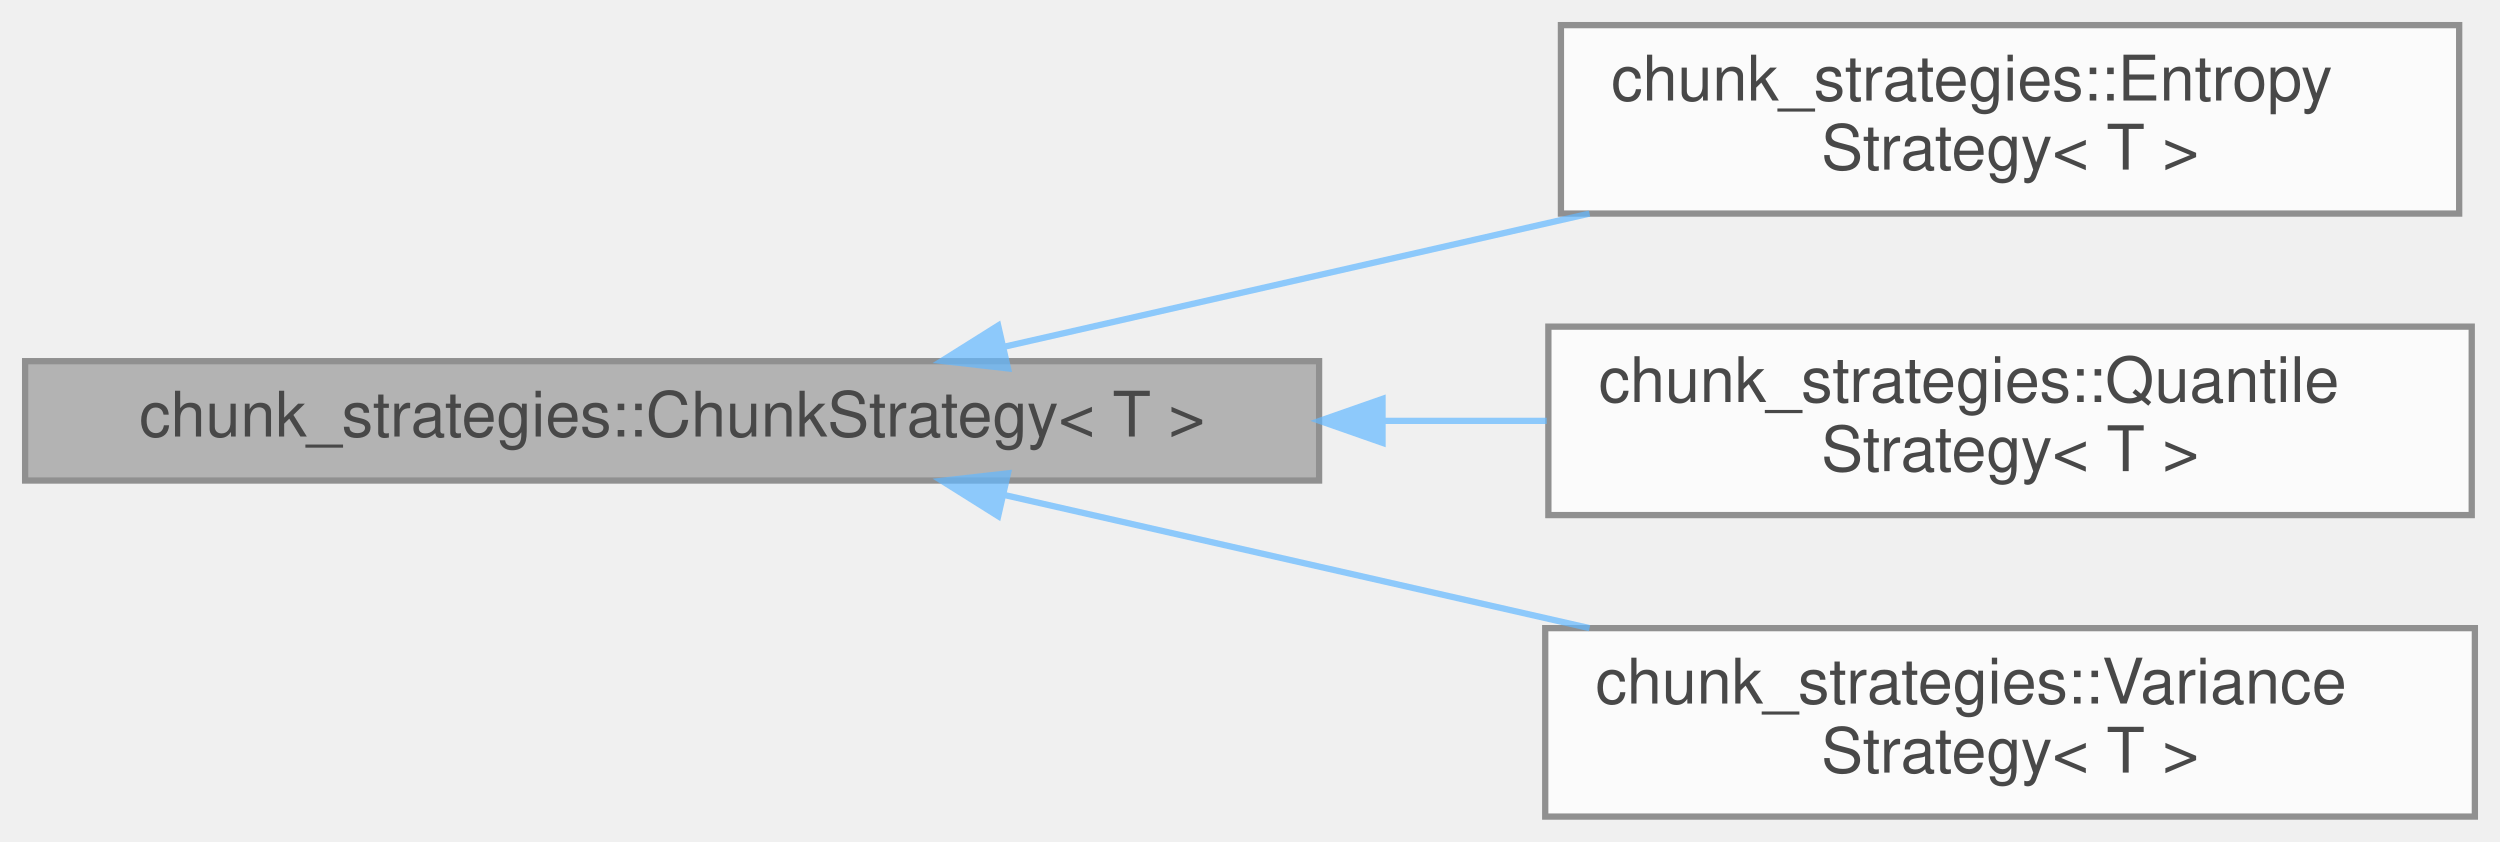
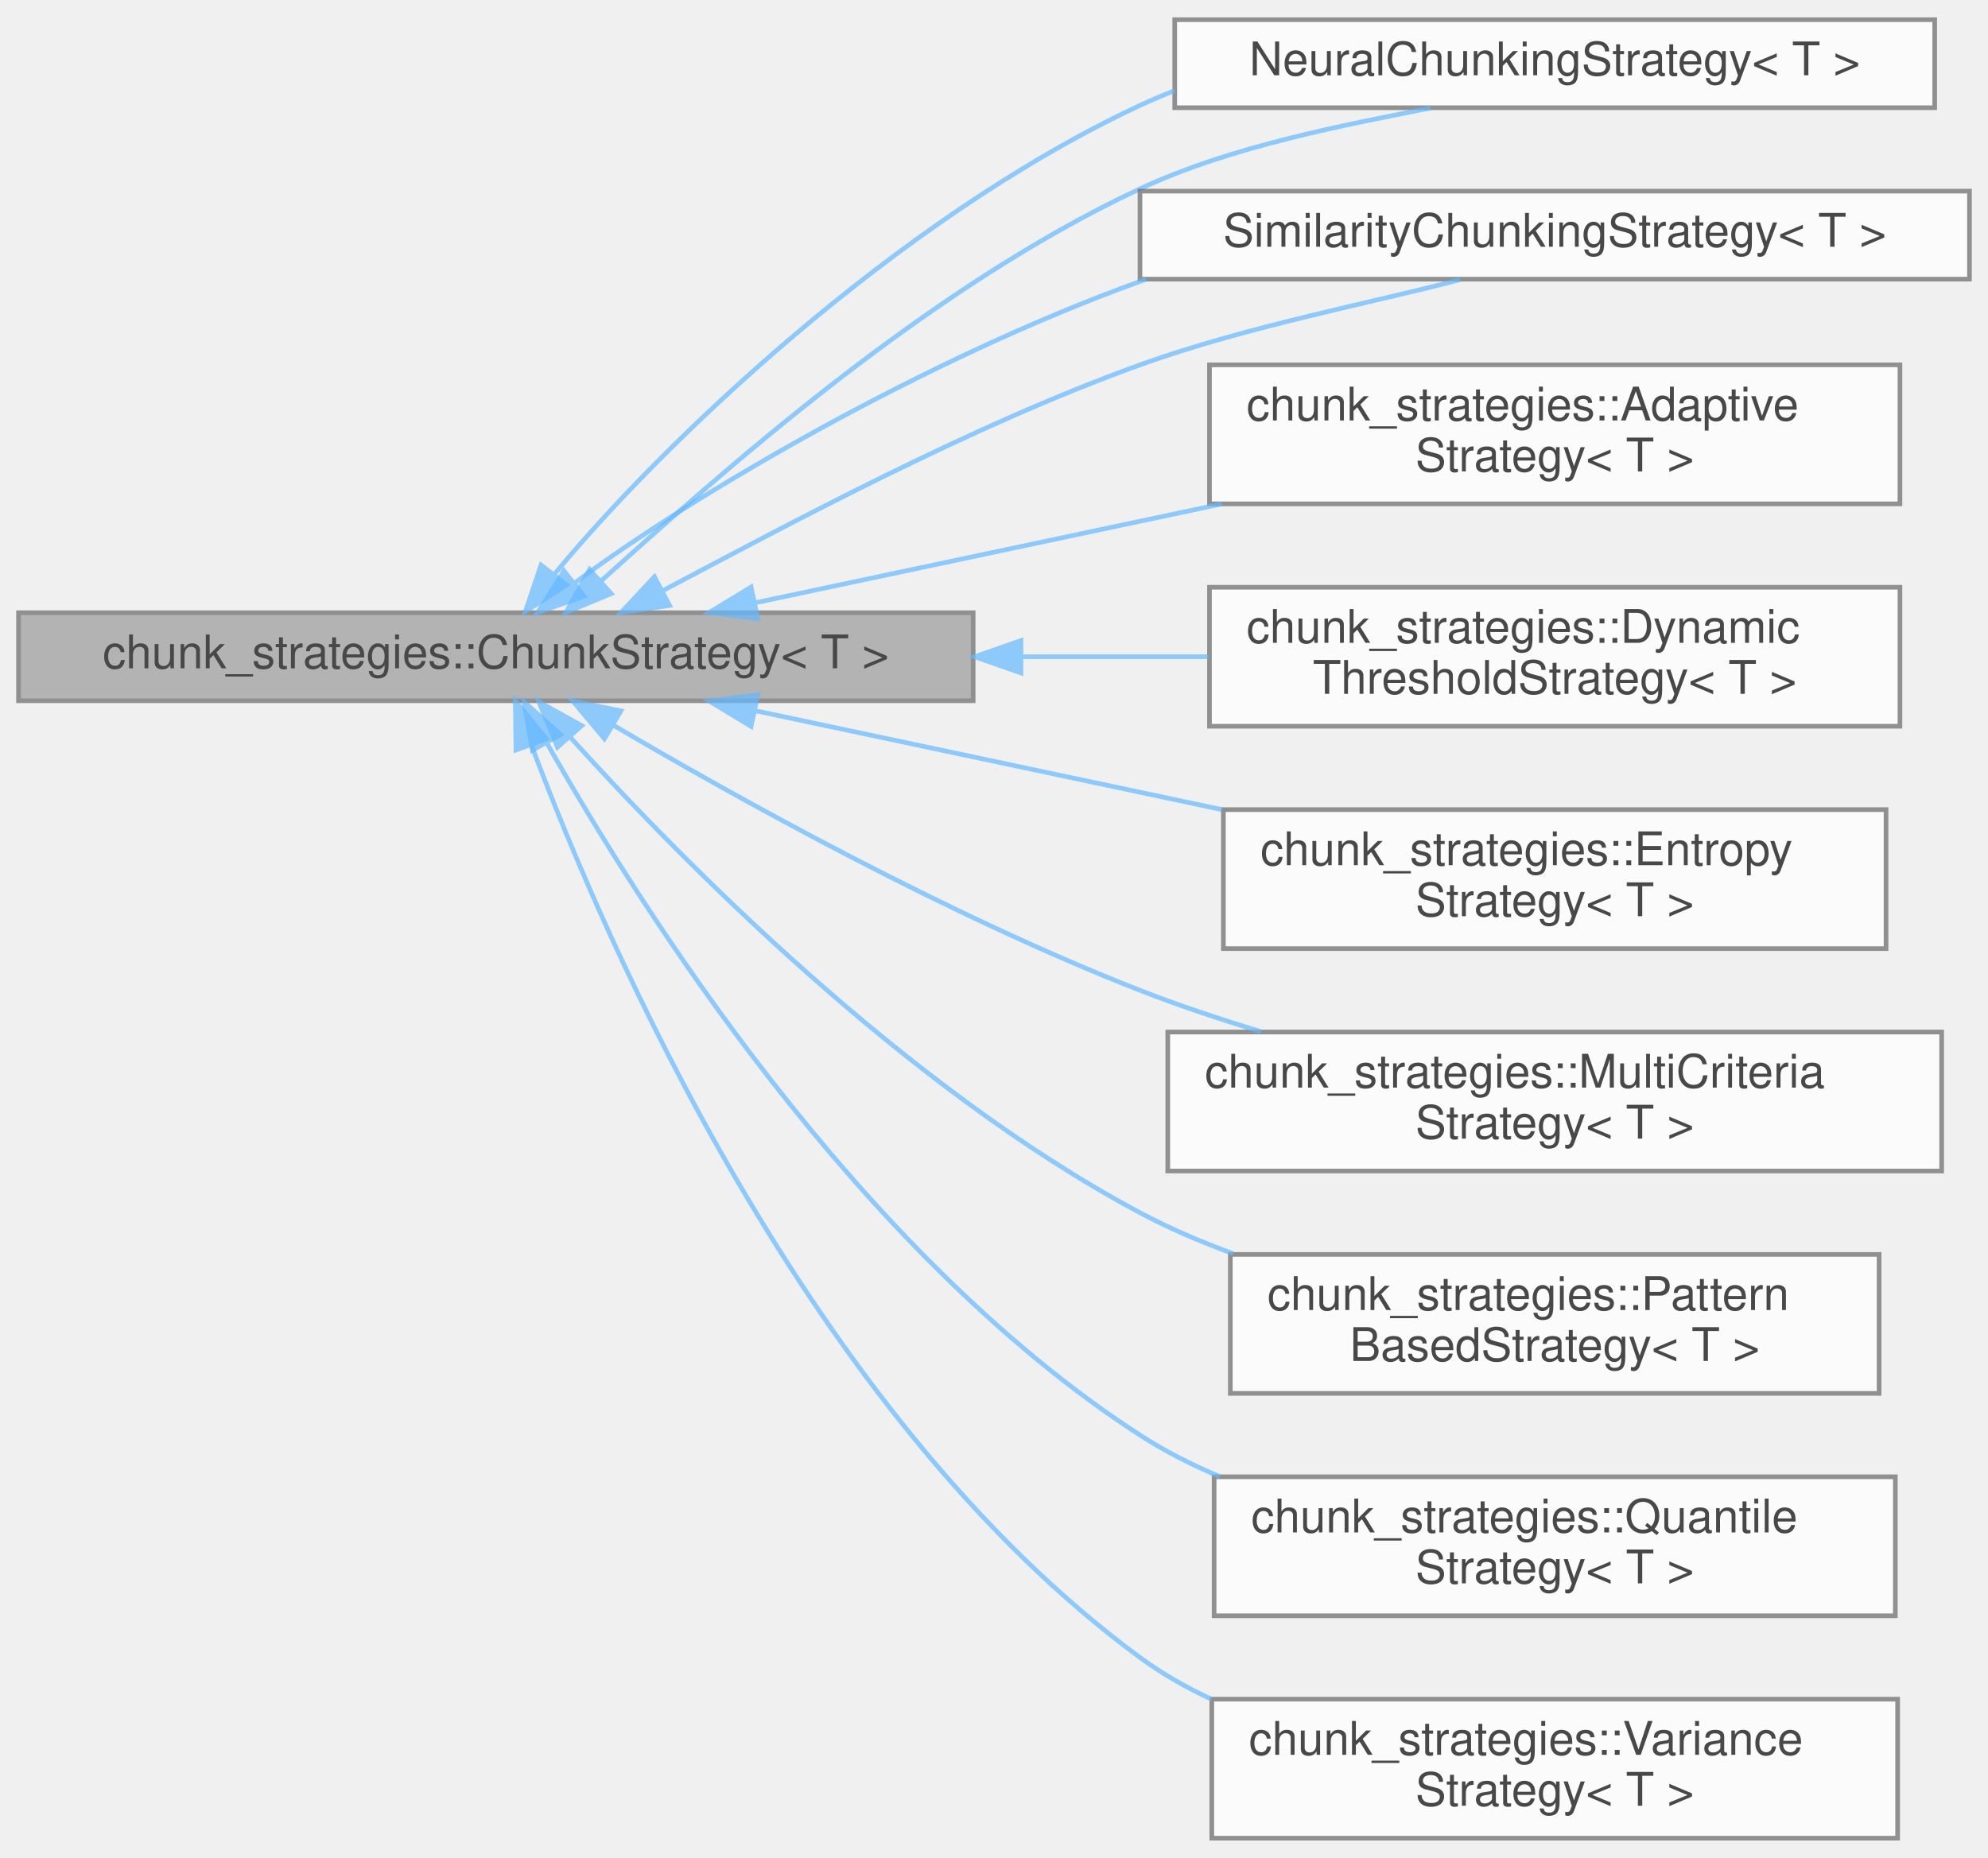
- <svg xmlns="http://www.w3.org/2000/svg" xmlns:xlink="http://www.w3.org/1999/xlink" width="398pt" height="134pt" viewBox="0.00 0.00 398.00 134.00">
+ <svg xmlns="http://www.w3.org/2000/svg" xmlns:xlink="http://www.w3.org/1999/xlink" width="429pt" height="401pt" viewBox="0.00 0.00 429.00 400.50">
  <svg id="main" version="1.1" xml:space="preserve">
    <style type="text/css">
.node, .edge {opacity: 0.7;}
.node.selected, .edge.selected {opacity: 1;}
.edge:hover path { stroke: red; }
.edge:hover polygon { stroke: red; fill: red; }
</style>
    <svg id="graph" class="graph">
-       <g id="graph0" class="graph" transform="scale(1 1) rotate(0) translate(4 130)">
+       <g id="graph0" class="graph" transform="scale(1 1) rotate(0) translate(4 396.5)">
        <g id="Node000001" class="node">
          <g id="a_Node000001">
            <a xlink:title="Base class for chunking strategies.">
-               <polygon fill="#999999" stroke="#666666" points="206,-72.5 0,-72.5 0,-53.5 206,-53.5 206,-72.5" />
-               <text text-anchor="middle" x="103" y="-60.5" font-family="Helvetica,sans-Serif" font-size="10.00">chunk_strategies::ChunkStrategy&lt; T &gt;</text>
+               <polygon fill="#999999" stroke="#666666" points="206,-264.5 0,-264.5 0,-245.5 206,-245.5 206,-264.5" />
+               <text text-anchor="middle" x="103" y="-252.5" font-family="Helvetica,sans-Serif" font-size="10.00">chunk_strategies::ChunkStrategy&lt; T &gt;</text>
            </a>
          </g>
        </g>
        <g id="Node000002" class="node">
          <g id="a_Node000002">
-             <a xlink:href="classchunk__strategies_1_1EntropyStrategy.html" target="_top" xlink:title="Strategy for chunking based on entropy thresholds.">
-               <polygon fill="white" stroke="#666666" points="387.5,-126 244.5,-126 244.5,-96 387.5,-96 387.5,-126" />
-               <text text-anchor="start" x="252.5" y="-114" font-family="Helvetica,sans-Serif" font-size="10.00">chunk_strategies::Entropy</text>
-               <text text-anchor="middle" x="316" y="-103" font-family="Helvetica,sans-Serif" font-size="10.00">Strategy&lt; T &gt;</text>
+             <a xlink:href="classNeuralChunkingStrategy.html" target="_top" xlink:title=" ">
+               <polygon fill="white" stroke="#666666" points="413.5,-392.5 249.5,-392.5 249.5,-373.5 413.5,-373.5 413.5,-392.5" />
+               <text text-anchor="middle" x="331.5" y="-380.5" font-family="Helvetica,sans-Serif" font-size="10.00">NeuralChunkingStrategy&lt; T &gt;</text>
            </a>
          </g>
        </g>
        <g id="edge1_Node000001_Node000002" class="edge">
          <g id="a_edge1_Node000001_Node000002">
            <a xlink:title=" ">
-               <path fill="none" stroke="#63b8ff" d="M155.96,-74.82C184.05,-81.21 219.04,-89.17 249.05,-96" />
-               <polygon fill="#63b8ff" stroke="#63b8ff" points="156.47,-71.35 145.94,-72.54 154.91,-78.17 156.47,-71.35" />
+               <path fill="none" stroke="#63b8ff" d="M125.66,-271.32C151.07,-294.17 195.66,-334.36 242,-356 261.89,-365.29 286.49,-369.8 304.71,-373.45" />
+               <polygon fill="#63b8ff" stroke="#63b8ff" points="127.89,-268.62 118.11,-264.55 123.22,-273.83 127.89,-268.62" />
+             </a>
+           </g>
+         </g>
+         <g id="edge2_Node000001_Node000002" class="edge">
+           <g id="a_edge2_Node000001_Node000002">
+             <a xlink:title=" ">
+               <path fill="none" stroke="#63b8ff" d="M115.79,-272.99C138.06,-300.01 188.87,-349.2 242,-374 244.42,-375.13 246.9,-376.18 249.43,-377.17" />
+               <polygon fill="#63b8ff" stroke="#63b8ff" points="118.27,-270.49 109.37,-264.75 112.75,-274.79 118.27,-270.49" />
            </a>
          </g>
        </g>
        <g id="Node000003" class="node">
          <g id="a_Node000003">
-             <a xlink:href="classchunk__strategies_1_1QuantileStrategy.html" target="_top" xlink:title="Strategy for chunking based on quantile thresholds.">
-               <polygon fill="white" stroke="#666666" points="389.5,-78 242.5,-78 242.5,-48 389.5,-48 389.5,-78" />
-               <text text-anchor="start" x="250.5" y="-66" font-family="Helvetica,sans-Serif" font-size="10.00">chunk_strategies::Quantile</text>
-               <text text-anchor="middle" x="316" y="-55" font-family="Helvetica,sans-Serif" font-size="10.00">Strategy&lt; T &gt;</text>
+             <a xlink:href="classSimilarityChunkingStrategy.html" target="_top" xlink:title=" ">
+               <polygon fill="white" stroke="#666666" points="421,-355.5 242,-355.5 242,-336.5 421,-336.5 421,-355.5" />
+               <text text-anchor="middle" x="331.5" y="-343.5" font-family="Helvetica,sans-Serif" font-size="10.00">SimilarityChunkingStrategy&lt; T &gt;</text>
            </a>
          </g>
        </g>
-         <g id="edge2_Node000001_Node000003" class="edge">
-           <g id="a_edge2_Node000001_Node000003">
+         <g id="edge3_Node000001_Node000003" class="edge">
+           <g id="a_edge3_Node000001_Node000003">
            <a xlink:title=" ">
-               <path fill="none" stroke="#63b8ff" d="M216.11,-63C224.96,-63 233.76,-63 242.24,-63" />
-               <polygon fill="#63b8ff" stroke="#63b8ff" points="216.1,-59.5 206.1,-63 216.1,-66.5 216.1,-59.5" />
+               <path fill="none" stroke="#63b8ff" d="M139.1,-269.3C166.3,-283.66 205.39,-304.79 242,-318 265.06,-326.32 292.88,-331.55 311.09,-336.41" />
+               <polygon fill="#63b8ff" stroke="#63b8ff" points="140.48,-266.07 130,-264.53 137.23,-272.27 140.48,-266.07" />
+             </a>
+           </g>
+         </g>
+         <g id="edge4_Node000001_Node000003" class="edge">
+           <g id="a_edge4_Node000001_Node000003">
+             <a xlink:title=" ">
+               <path fill="none" stroke="#63b8ff" d="M120.09,-270.97C145.18,-289.77 195.59,-319.26 242,-336 242.44,-336.16 242.89,-336.32 243.34,-336.48" />
+               <polygon fill="#63b8ff" stroke="#63b8ff" points="122.05,-268.06 112.04,-264.57 117.69,-273.54 122.05,-268.06" />
            </a>
          </g>
        </g>
        <g id="Node000004" class="node">
          <g id="a_Node000004">
-             <a xlink:href="classchunk__strategies_1_1VarianceStrategy.html" target="_top" xlink:title="Strategy for chunking based on variance thresholds.">
-               <polygon fill="white" stroke="#666666" points="390,-30 242,-30 242,0 390,0 390,-30" />
-               <text text-anchor="start" x="250" y="-18" font-family="Helvetica,sans-Serif" font-size="10.00">chunk_strategies::Variance</text>
-               <text text-anchor="middle" x="316" y="-7" font-family="Helvetica,sans-Serif" font-size="10.00">Strategy&lt; T &gt;</text>
+             <a xlink:href="classchunk__strategies_1_1AdaptiveStrategy.html" target="_top" xlink:title=" ">
+               <polygon fill="white" stroke="#666666" points="406,-318 257,-318 257,-288 406,-288 406,-318" />
+               <text text-anchor="start" x="265" y="-306" font-family="Helvetica,sans-Serif" font-size="10.00">chunk_strategies::Adaptive</text>
+               <text text-anchor="middle" x="331.5" y="-295" font-family="Helvetica,sans-Serif" font-size="10.00">Strategy&lt; T &gt;</text>
            </a>
          </g>
        </g>
-         <g id="edge3_Node000001_Node000004" class="edge">
-           <g id="a_edge3_Node000001_Node000004">
+         <g id="edge5_Node000001_Node000004" class="edge">
+           <g id="a_edge5_Node000001_Node000004">
            <a xlink:title=" ">
-               <path fill="none" stroke="#63b8ff" d="M155.96,-51.18C184.05,-44.79 219.04,-36.83 249.05,-30" />
-               <polygon fill="#63b8ff" stroke="#63b8ff" points="154.91,-47.83 145.94,-53.46 156.47,-54.65 154.91,-47.83" />
+               <path fill="none" stroke="#63b8ff" d="M158.98,-266.65C189.27,-273.07 227.21,-281.11 259.7,-288" />
+               <polygon fill="#63b8ff" stroke="#63b8ff" points="159.53,-263.19 149.02,-264.54 158.08,-270.04 159.53,-263.19" />
+             </a>
+           </g>
+         </g>
+         <g id="Node000005" class="node">
+           <g id="a_Node000005">
+             <a xlink:href="classchunk__strategies_1_1DynamicThresholdStrategy.html" target="_top" xlink:title=" ">
+               <polygon fill="white" stroke="#666666" points="406,-270 257,-270 257,-240 406,-240 406,-270" />
+               <text text-anchor="start" x="265" y="-258" font-family="Helvetica,sans-Serif" font-size="10.00">chunk_strategies::Dynamic</text>
+               <text text-anchor="middle" x="331.5" y="-247" font-family="Helvetica,sans-Serif" font-size="10.00">ThresholdStrategy&lt; T &gt;</text>
+             </a>
+           </g>
+         </g>
+         <g id="edge6_Node000001_Node000005" class="edge">
+           <g id="a_edge6_Node000001_Node000005">
+             <a xlink:title=" ">
+               <path fill="none" stroke="#63b8ff" d="M216.7,-255C230.31,-255 243.92,-255 256.76,-255" />
+               <polygon fill="#63b8ff" stroke="#63b8ff" points="216.32,-251.5 206.32,-255 216.32,-258.5 216.32,-251.5" />
+             </a>
+           </g>
+         </g>
+         <g id="Node000006" class="node">
+           <g id="a_Node000006">
+             <a xlink:href="classchunk__strategies_1_1EntropyStrategy.html" target="_top" xlink:title="Strategy for chunking based on entropy thresholds.">
+               <polygon fill="white" stroke="#666666" points="403,-222 260,-222 260,-192 403,-192 403,-222" />
+               <text text-anchor="start" x="268" y="-210" font-family="Helvetica,sans-Serif" font-size="10.00">chunk_strategies::Entropy</text>
+               <text text-anchor="middle" x="331.5" y="-199" font-family="Helvetica,sans-Serif" font-size="10.00">Strategy&lt; T &gt;</text>
+             </a>
+           </g>
+         </g>
+         <g id="edge7_Node000001_Node000006" class="edge">
+           <g id="a_edge7_Node000001_Node000006">
+             <a xlink:title=" ">
+               <path fill="none" stroke="#63b8ff" d="M158.98,-243.35C189.27,-236.93 227.21,-228.89 259.7,-222" />
+               <polygon fill="#63b8ff" stroke="#63b8ff" points="158.08,-239.96 149.02,-245.46 159.53,-246.81 158.08,-239.96" />
+             </a>
+           </g>
+         </g>
+         <g id="Node000007" class="node">
+           <g id="a_Node000007">
+             <a xlink:href="classchunk__strategies_1_1MultiCriteriaStrategy.html" target="_top" xlink:title=" ">
+               <polygon fill="white" stroke="#666666" points="415,-174 248,-174 248,-144 415,-144 415,-174" />
+               <text text-anchor="start" x="256" y="-162" font-family="Helvetica,sans-Serif" font-size="10.00">chunk_strategies::MultiCriteria</text>
+               <text text-anchor="middle" x="331.5" y="-151" font-family="Helvetica,sans-Serif" font-size="10.00">Strategy&lt; T &gt;</text>
+             </a>
+           </g>
+         </g>
+         <g id="edge8_Node000001_Node000007" class="edge">
+           <g id="a_edge8_Node000001_Node000007">
+             <a xlink:title=" ">
+               <path fill="none" stroke="#63b8ff" d="M128.37,-240.21C155.37,-224.33 200.58,-199.2 242,-183 250.3,-179.75 259.21,-176.78 268.05,-174.11" />
+               <polygon fill="#63b8ff" stroke="#63b8ff" points="126.43,-237.3 119.62,-245.42 130,-243.32 126.43,-237.3" />
+             </a>
+           </g>
+         </g>
+         <g id="Node000008" class="node">
+           <g id="a_Node000008">
+             <a xlink:href="classchunk__strategies_1_1PatternBasedStrategy.html" target="_top" xlink:title=" ">
+               <polygon fill="white" stroke="#666666" points="401.5,-126 261.5,-126 261.5,-96 401.5,-96 401.5,-126" />
+               <text text-anchor="start" x="269.5" y="-114" font-family="Helvetica,sans-Serif" font-size="10.00">chunk_strategies::Pattern</text>
+               <text text-anchor="middle" x="331.5" y="-103" font-family="Helvetica,sans-Serif" font-size="10.00">BasedStrategy&lt; T &gt;</text>
+             </a>
+           </g>
+         </g>
+         <g id="edge9_Node000001_Node000008" class="edge">
+           <g id="a_edge9_Node000001_Node000008">
+             <a xlink:title=" ">
+               <path fill="none" stroke="#63b8ff" d="M119.04,-237.65C142.63,-211.53 190.95,-162.25 242,-135 248.32,-131.63 255.15,-128.7 262.12,-126.16" />
+               <polygon fill="#63b8ff" stroke="#63b8ff" points="116.3,-235.47 112.28,-245.27 121.54,-240.12 116.3,-235.47" />
+             </a>
+           </g>
+         </g>
+         <g id="Node000009" class="node">
+           <g id="a_Node000009">
+             <a xlink:href="classchunk__strategies_1_1QuantileStrategy.html" target="_top" xlink:title="Strategy for chunking based on quantile thresholds.">
+               <polygon fill="white" stroke="#666666" points="405,-78 258,-78 258,-48 405,-48 405,-78" />
+               <text text-anchor="start" x="266" y="-66" font-family="Helvetica,sans-Serif" font-size="10.00">chunk_strategies::Quantile</text>
+               <text text-anchor="middle" x="331.5" y="-55" font-family="Helvetica,sans-Serif" font-size="10.00">Strategy&lt; T &gt;</text>
+             </a>
+           </g>
+         </g>
+         <g id="edge10_Node000001_Node000009" class="edge">
+           <g id="a_edge10_Node000001_Node000009">
+             <a xlink:title=" ">
+               <path fill="none" stroke="#63b8ff" d="M114.14,-236.15C133.93,-201.21 181.13,-126.36 242,-87 247.35,-83.54 253.18,-80.58 259.23,-78.04" />
+               <polygon fill="#63b8ff" stroke="#63b8ff" points="110.88,-234.82 109.09,-245.26 117,-238.21 110.88,-234.82" />
+             </a>
+           </g>
+         </g>
+         <g id="Node000010" class="node">
+           <g id="a_Node000010">
+             <a xlink:href="classchunk__strategies_1_1VarianceStrategy.html" target="_top" xlink:title="Strategy for chunking based on variance thresholds.">
+               <polygon fill="white" stroke="#666666" points="405.5,-30 257.5,-30 257.5,0 405.5,0 405.5,-30" />
+               <text text-anchor="start" x="265.5" y="-18" font-family="Helvetica,sans-Serif" font-size="10.00">chunk_strategies::Variance</text>
+               <text text-anchor="middle" x="331.5" y="-7" font-family="Helvetica,sans-Serif" font-size="10.00">Strategy&lt; T &gt;</text>
+             </a>
+           </g>
+         </g>
+         <g id="edge11_Node000001_Node000010" class="edge">
+           <g id="a_edge11_Node000001_Node000010">
+             <a xlink:title=" ">
+               <path fill="none" stroke="#63b8ff" d="M110.71,-235.84C126.56,-193.5 170.41,-91.59 242,-39 246.75,-35.51 251.97,-32.53 257.43,-29.99" />
+               <polygon fill="#63b8ff" stroke="#63b8ff" points="107.34,-234.87 107.21,-245.47 113.92,-237.27 107.34,-234.87" />
            </a>
          </g>
        </g>
      </g>
    </svg>
  </svg>
  <style type="text/css">

[data-mouse-over-selected='false'] { opacity: 0.7; }
[data-mouse-over-selected='true']  { opacity: 1.0; }

</style>
</svg>
